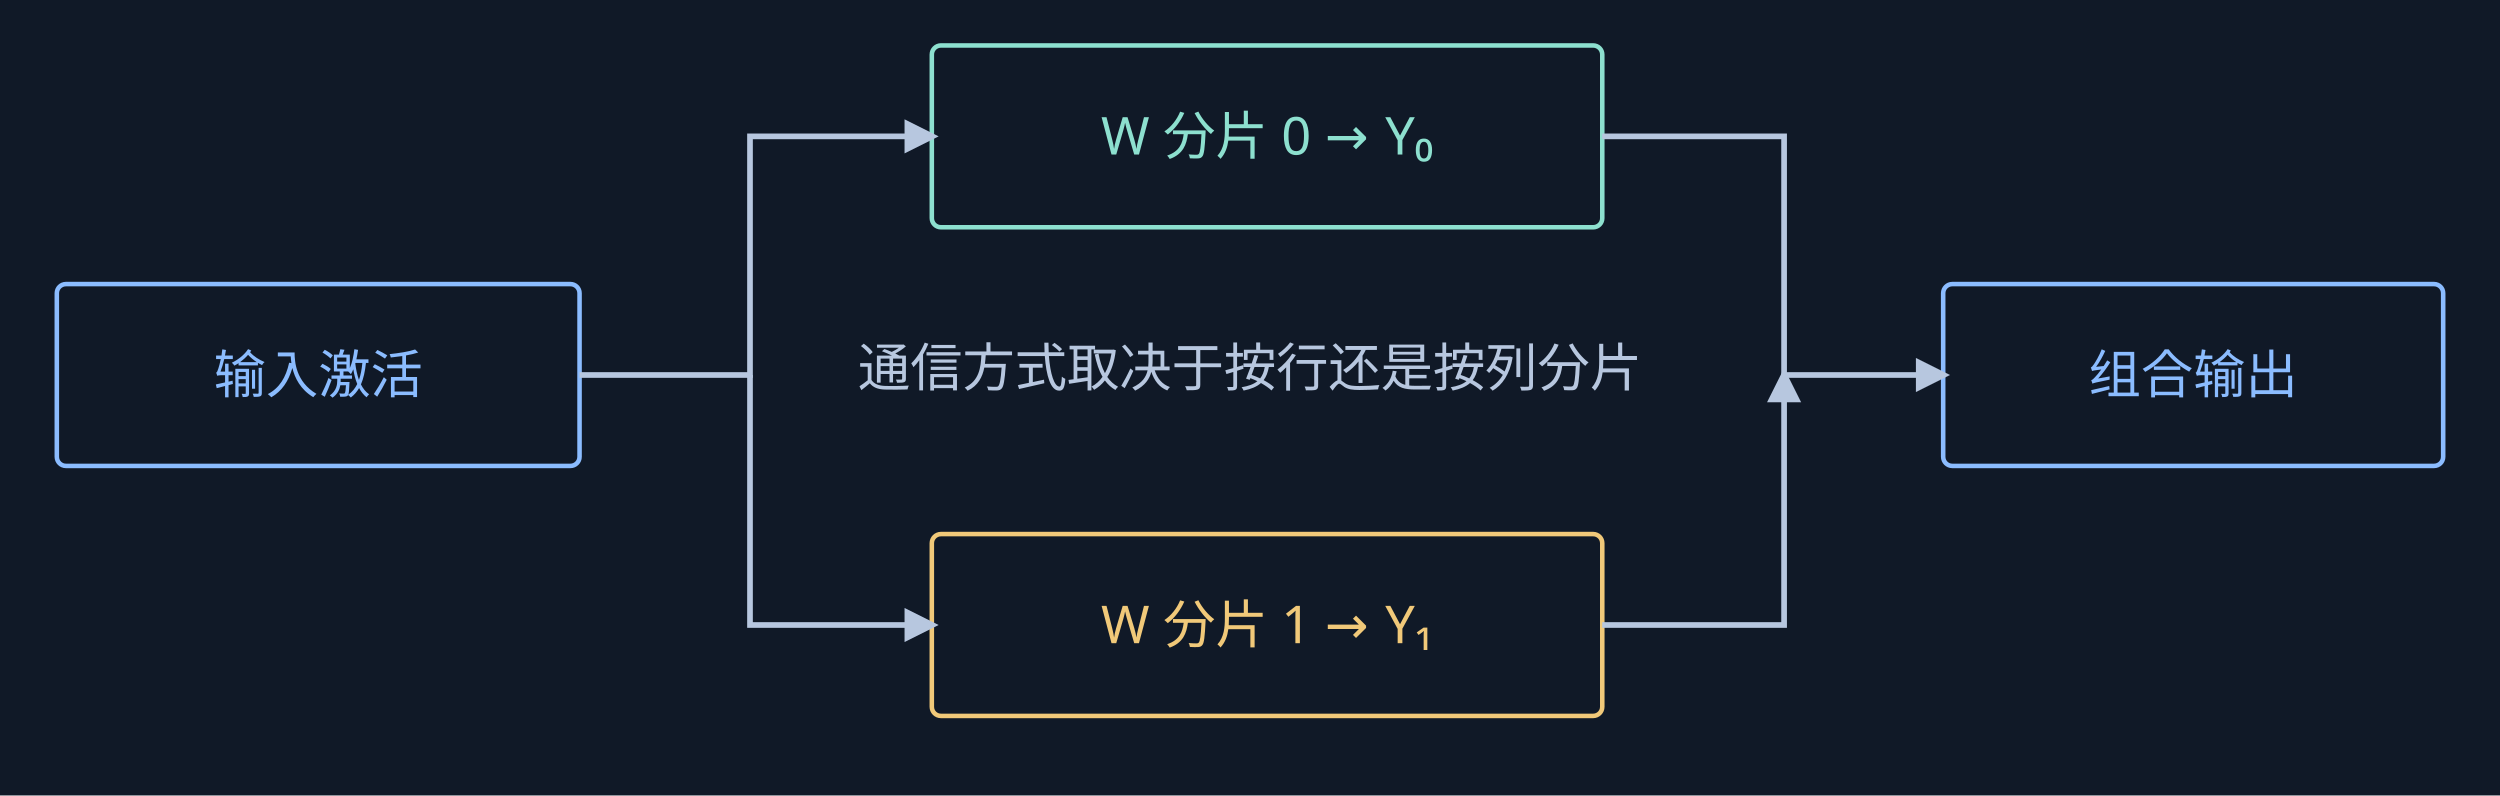
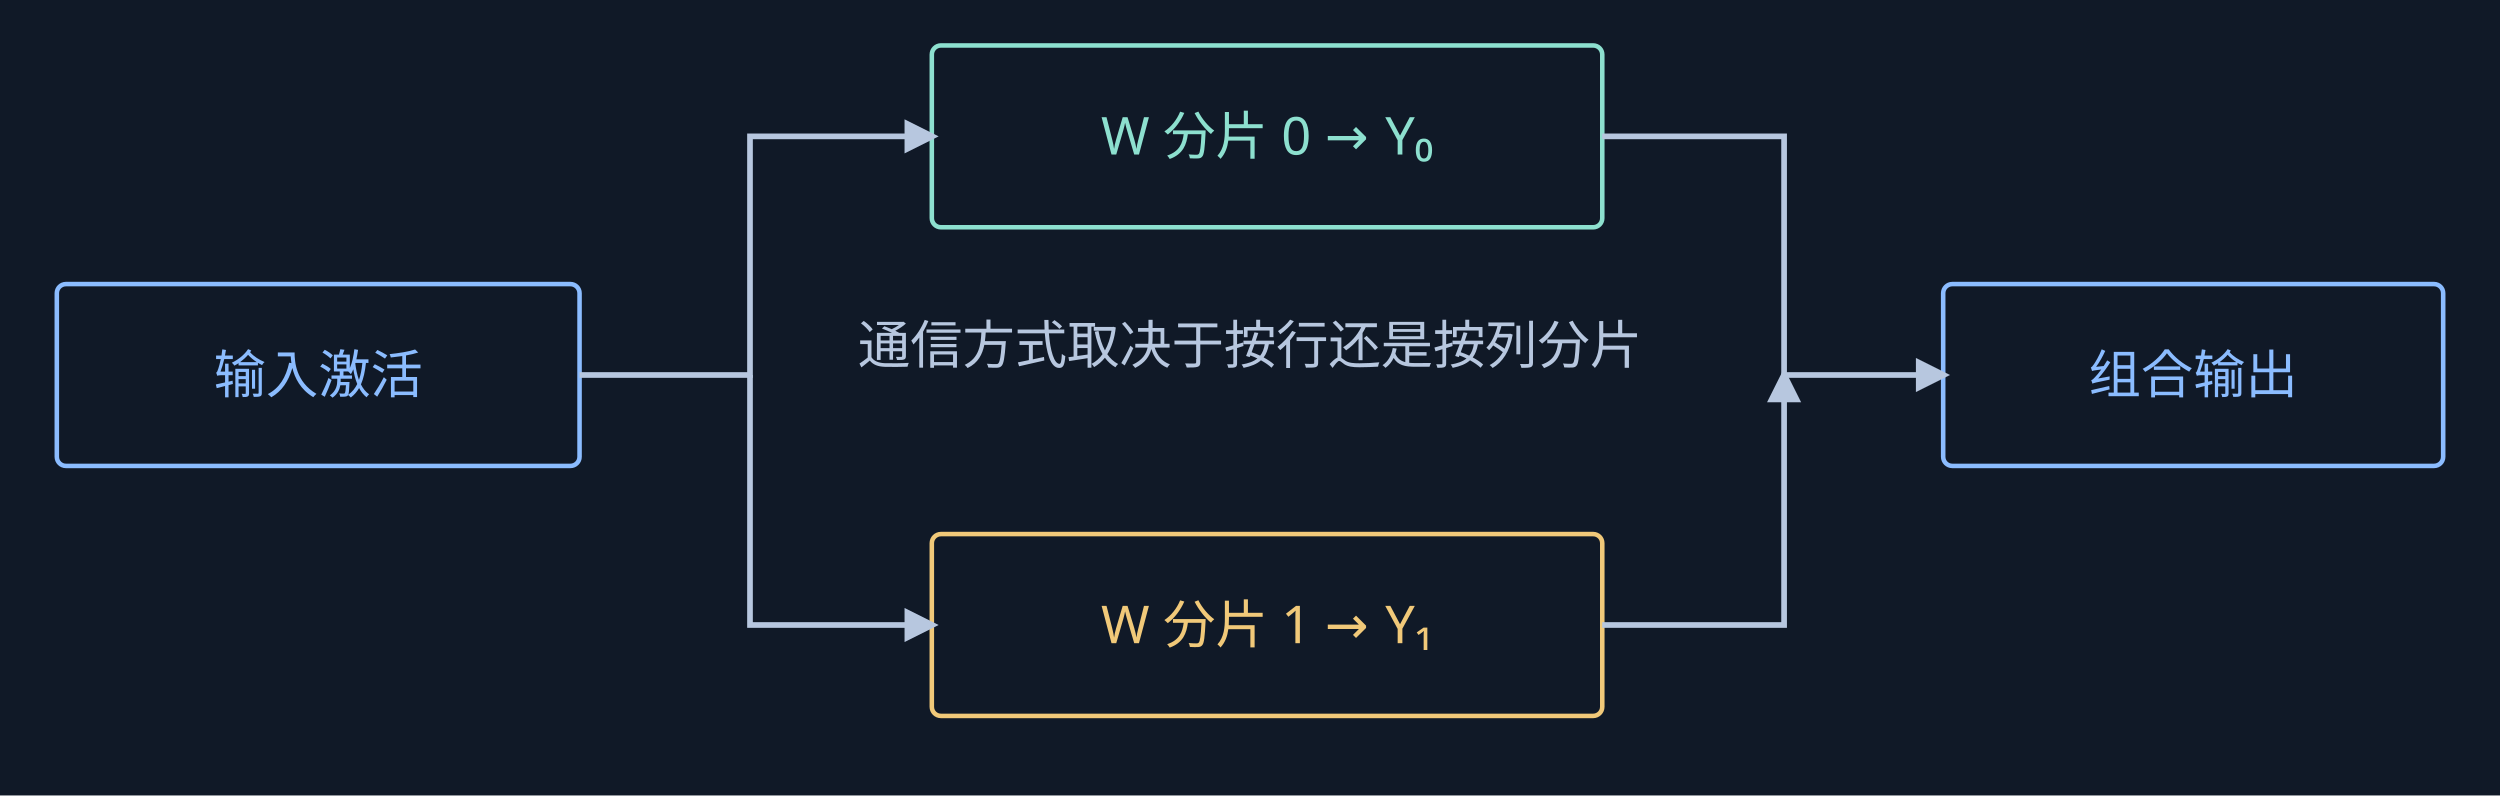
<svg xmlns="http://www.w3.org/2000/svg" viewBox="0 0 1100 350" role="img" aria-labelledby="mechanism-27-04-title mechanism-27-04-desc" style="display:block;width:100%;height:auto">
  <defs>
    <marker id="mechanism-27-04-arrow" viewBox="0 0 10 10" refX="8" refY="5" markerWidth="6" markerHeight="6" orient="auto-start-reverse">
      <path d="M0 0 L10 5 L0 10Z" fill="#b7c7df" />
    </marker>
  </defs>
  <rect width="1100" height="350" fill="#101927" />
  <g font-family="system-ui,sans-serif">
    <rect x="25" y="125" width="230" height="80" rx="4" fill="#101927" stroke="#8bbcff" stroke-width="2" />
    <text x="140.0" y="173.0" font-size="23" fill="#8bbcff" text-anchor="middle">输入激活</text>
    <rect x="410" y="20" width="295" height="80" rx="4" fill="#101927" stroke="#8de0cf" stroke-width="2" />
    <text x="557.5" y="68.0" font-size="23" fill="#8de0cf" text-anchor="middle">W 分片 0 → Y₀</text>
    <rect x="410" y="235" width="295" height="80" rx="4" fill="#101927" stroke="#f1c979" stroke-width="2" />
    <text x="557.5" y="283.0" font-size="23" fill="#f1c979" text-anchor="middle">W 分片 1 → Y₁</text>
    <rect x="855" y="125" width="220" height="80" rx="4" fill="#101927" stroke="#8bbcff" stroke-width="2" />
    <text x="965.0" y="173.0" font-size="23" fill="#8bbcff" text-anchor="middle">组合输出</text>
    <path d="M255,165 L330,165 L330,60 L410,60" fill="none" stroke="#b7c7df" stroke-width="2.5" marker-end="url(#mechanism-27-04-arrow)" />
    <path d="M330,165 L330,275 L410,275" fill="none" stroke="#b7c7df" stroke-width="2.5" marker-end="url(#mechanism-27-04-arrow)" />
    <path d="M705,60 L785,60 L785,165 L855,165" fill="none" stroke="#b7c7df" stroke-width="2.5" marker-end="url(#mechanism-27-04-arrow)" />
    <path d="M705,275 L785,275 L785,165" fill="none" stroke="#b7c7df" stroke-width="2.5" marker-end="url(#mechanism-27-04-arrow)" />
-     <text x="550" y="170" font-size="23" fill="#b7c7df" text-anchor="middle">通信方式取决于按行还是按列分片</text>
+     <text x="550" y="160" font-size="23" fill="#b7c7df" text-anchor="middle">通信方式取决于按行还是按列分片</text>
  </g>
</svg>
